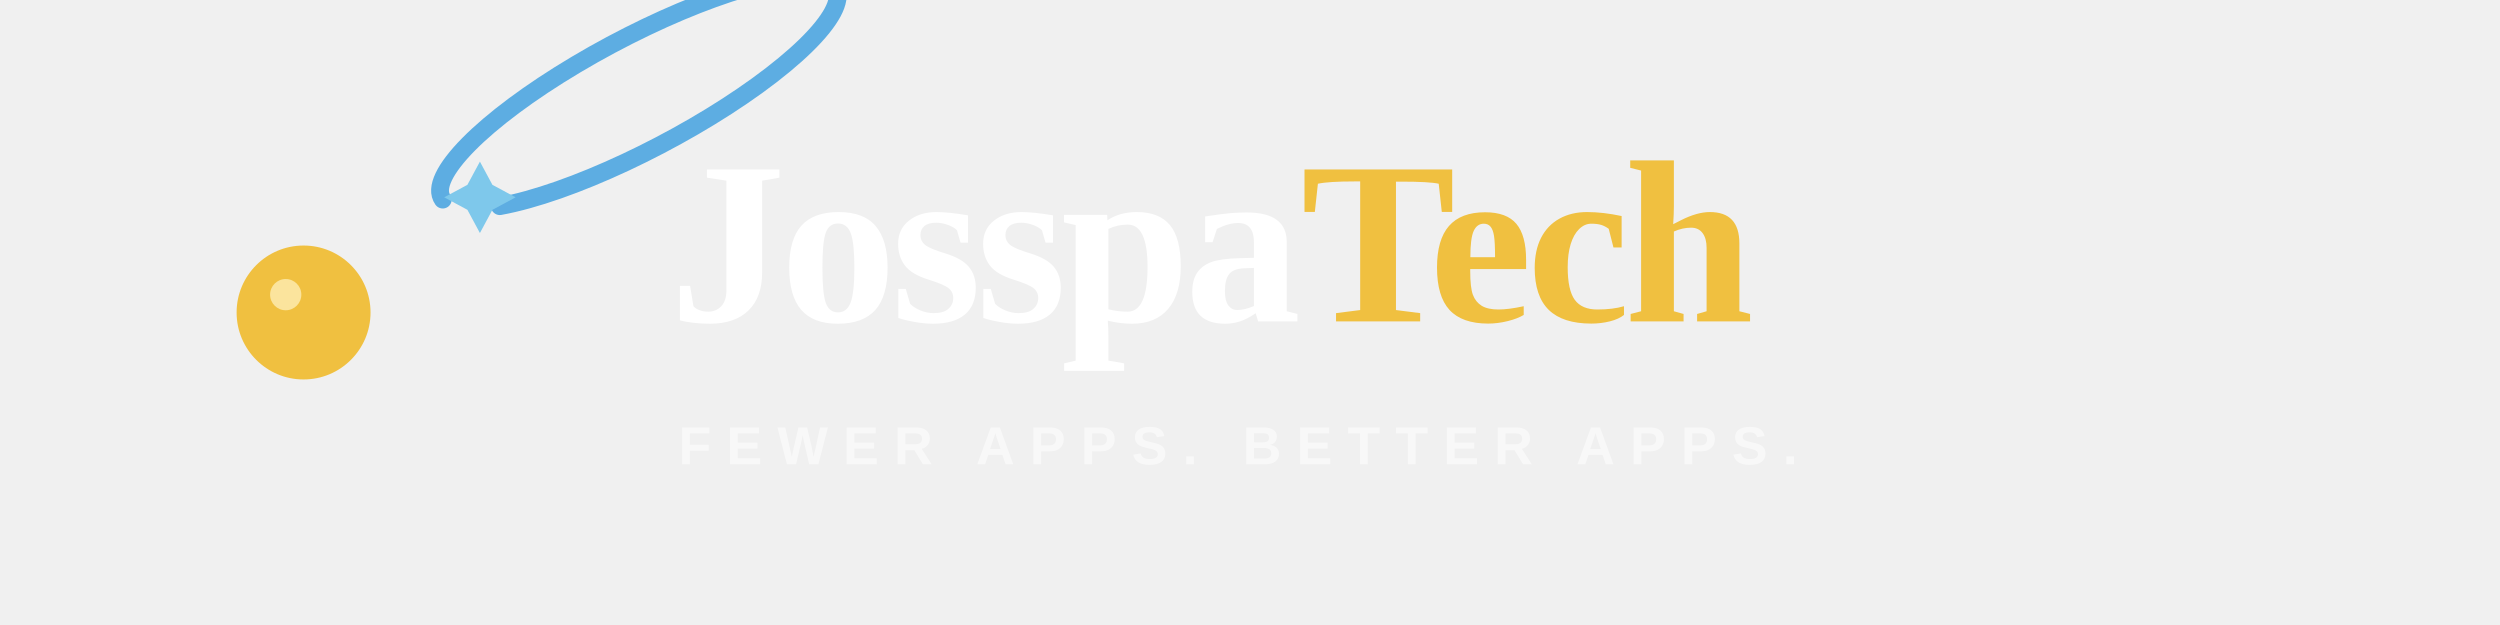
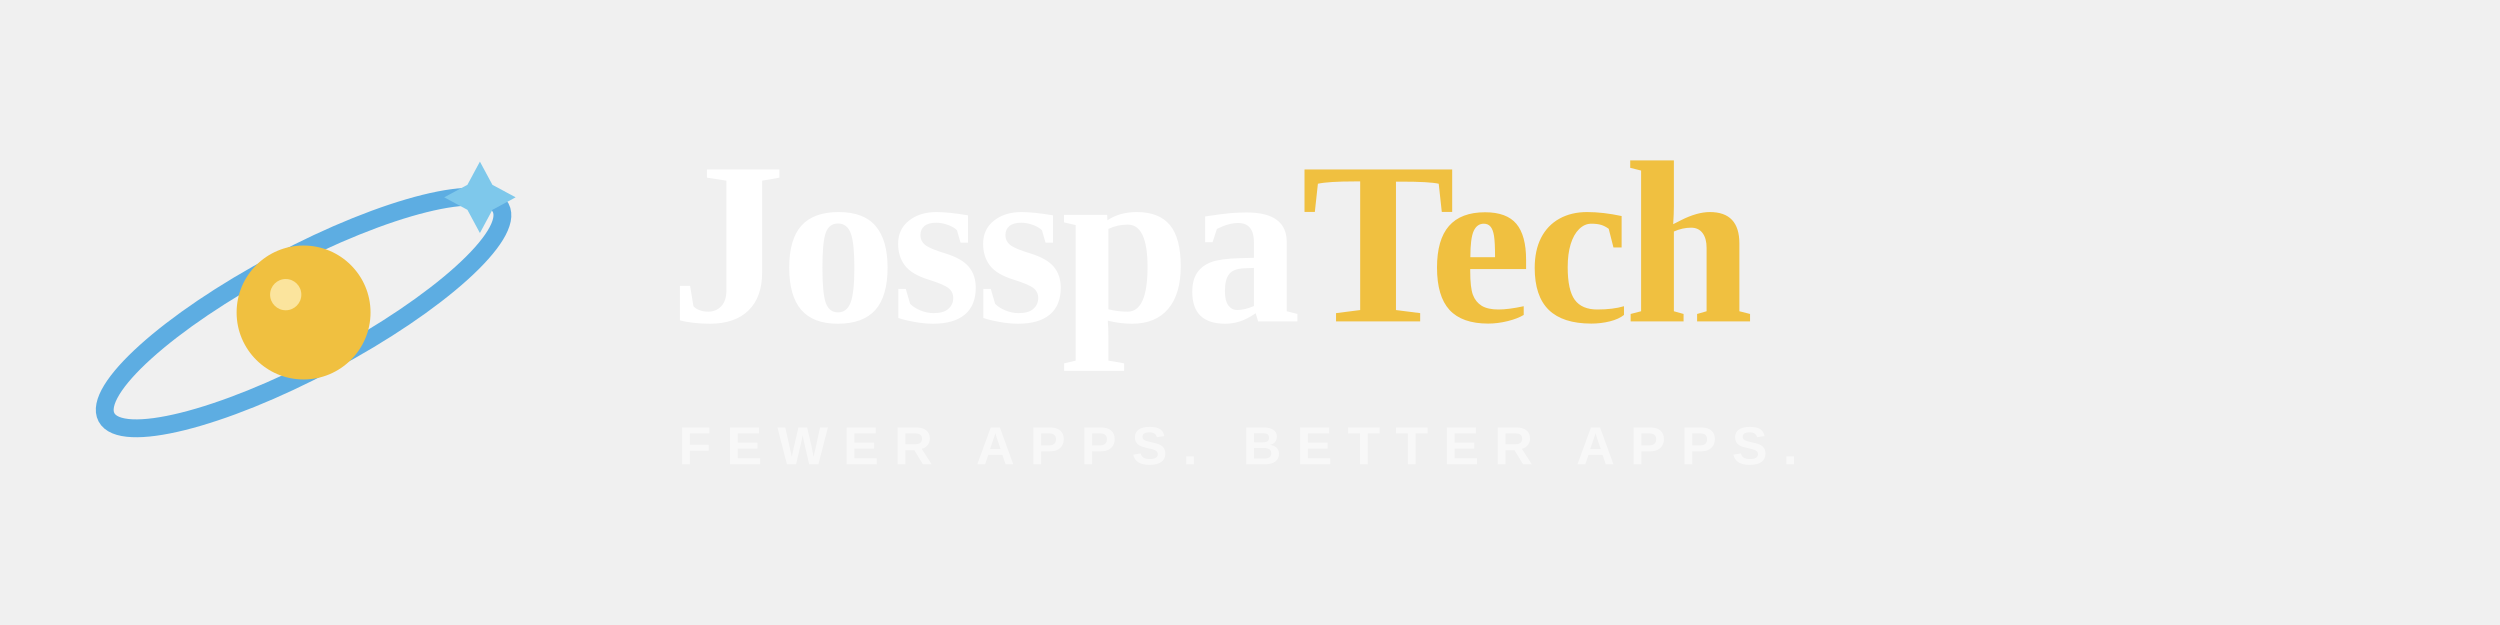
<svg xmlns="http://www.w3.org/2000/svg" viewBox="0 0 560 140" role="img" aria-label="JosspaTech">
  <g transform="translate(12 14)">
-     <g transform="rotate(-28 56 56)" fill="none" stroke="#5DADE2" stroke-width="4" stroke-linecap="round">
-       <path d="M95.4 48.3 A50 12.5 0 1 1 106 55.6" />
-     </g>
+     <ellipse cx="56" cy="56" rx="50" ry="12.5" fill="none" stroke="#5DADE2" stroke-width="4" transform="rotate(-28 56 56)" />
    <circle cx="56" cy="56" r="15" fill="#F0C040" />
    <circle cx="52" cy="52" r="3.5" fill="#FFF3C4" opacity="0.7" />
    <path d="M95.5,22.2 98.3,27.4 103.5,30.2 98.3,33.0 95.5,38.2 92.7,33.0 87.5,30.2 92.7,27.4 Z" fill="#7EC8EB" />
  </g>
  <text x="150" y="72" font-family="Georgia, 'Times New Roman', serif" font-size="52" font-weight="700" letter-spacing="-1.2" fill="#FFFFFF">Josspa<tspan fill="#F0C040">Tech</tspan>
  </text>
  <text x="152" y="104" font-family="Manrope, Arial, sans-serif" font-size="12" font-weight="700" letter-spacing="3.4" fill="rgba(255,255,255,0.55)">FEWER APPS. BETTER APPS.</text>
</svg>
